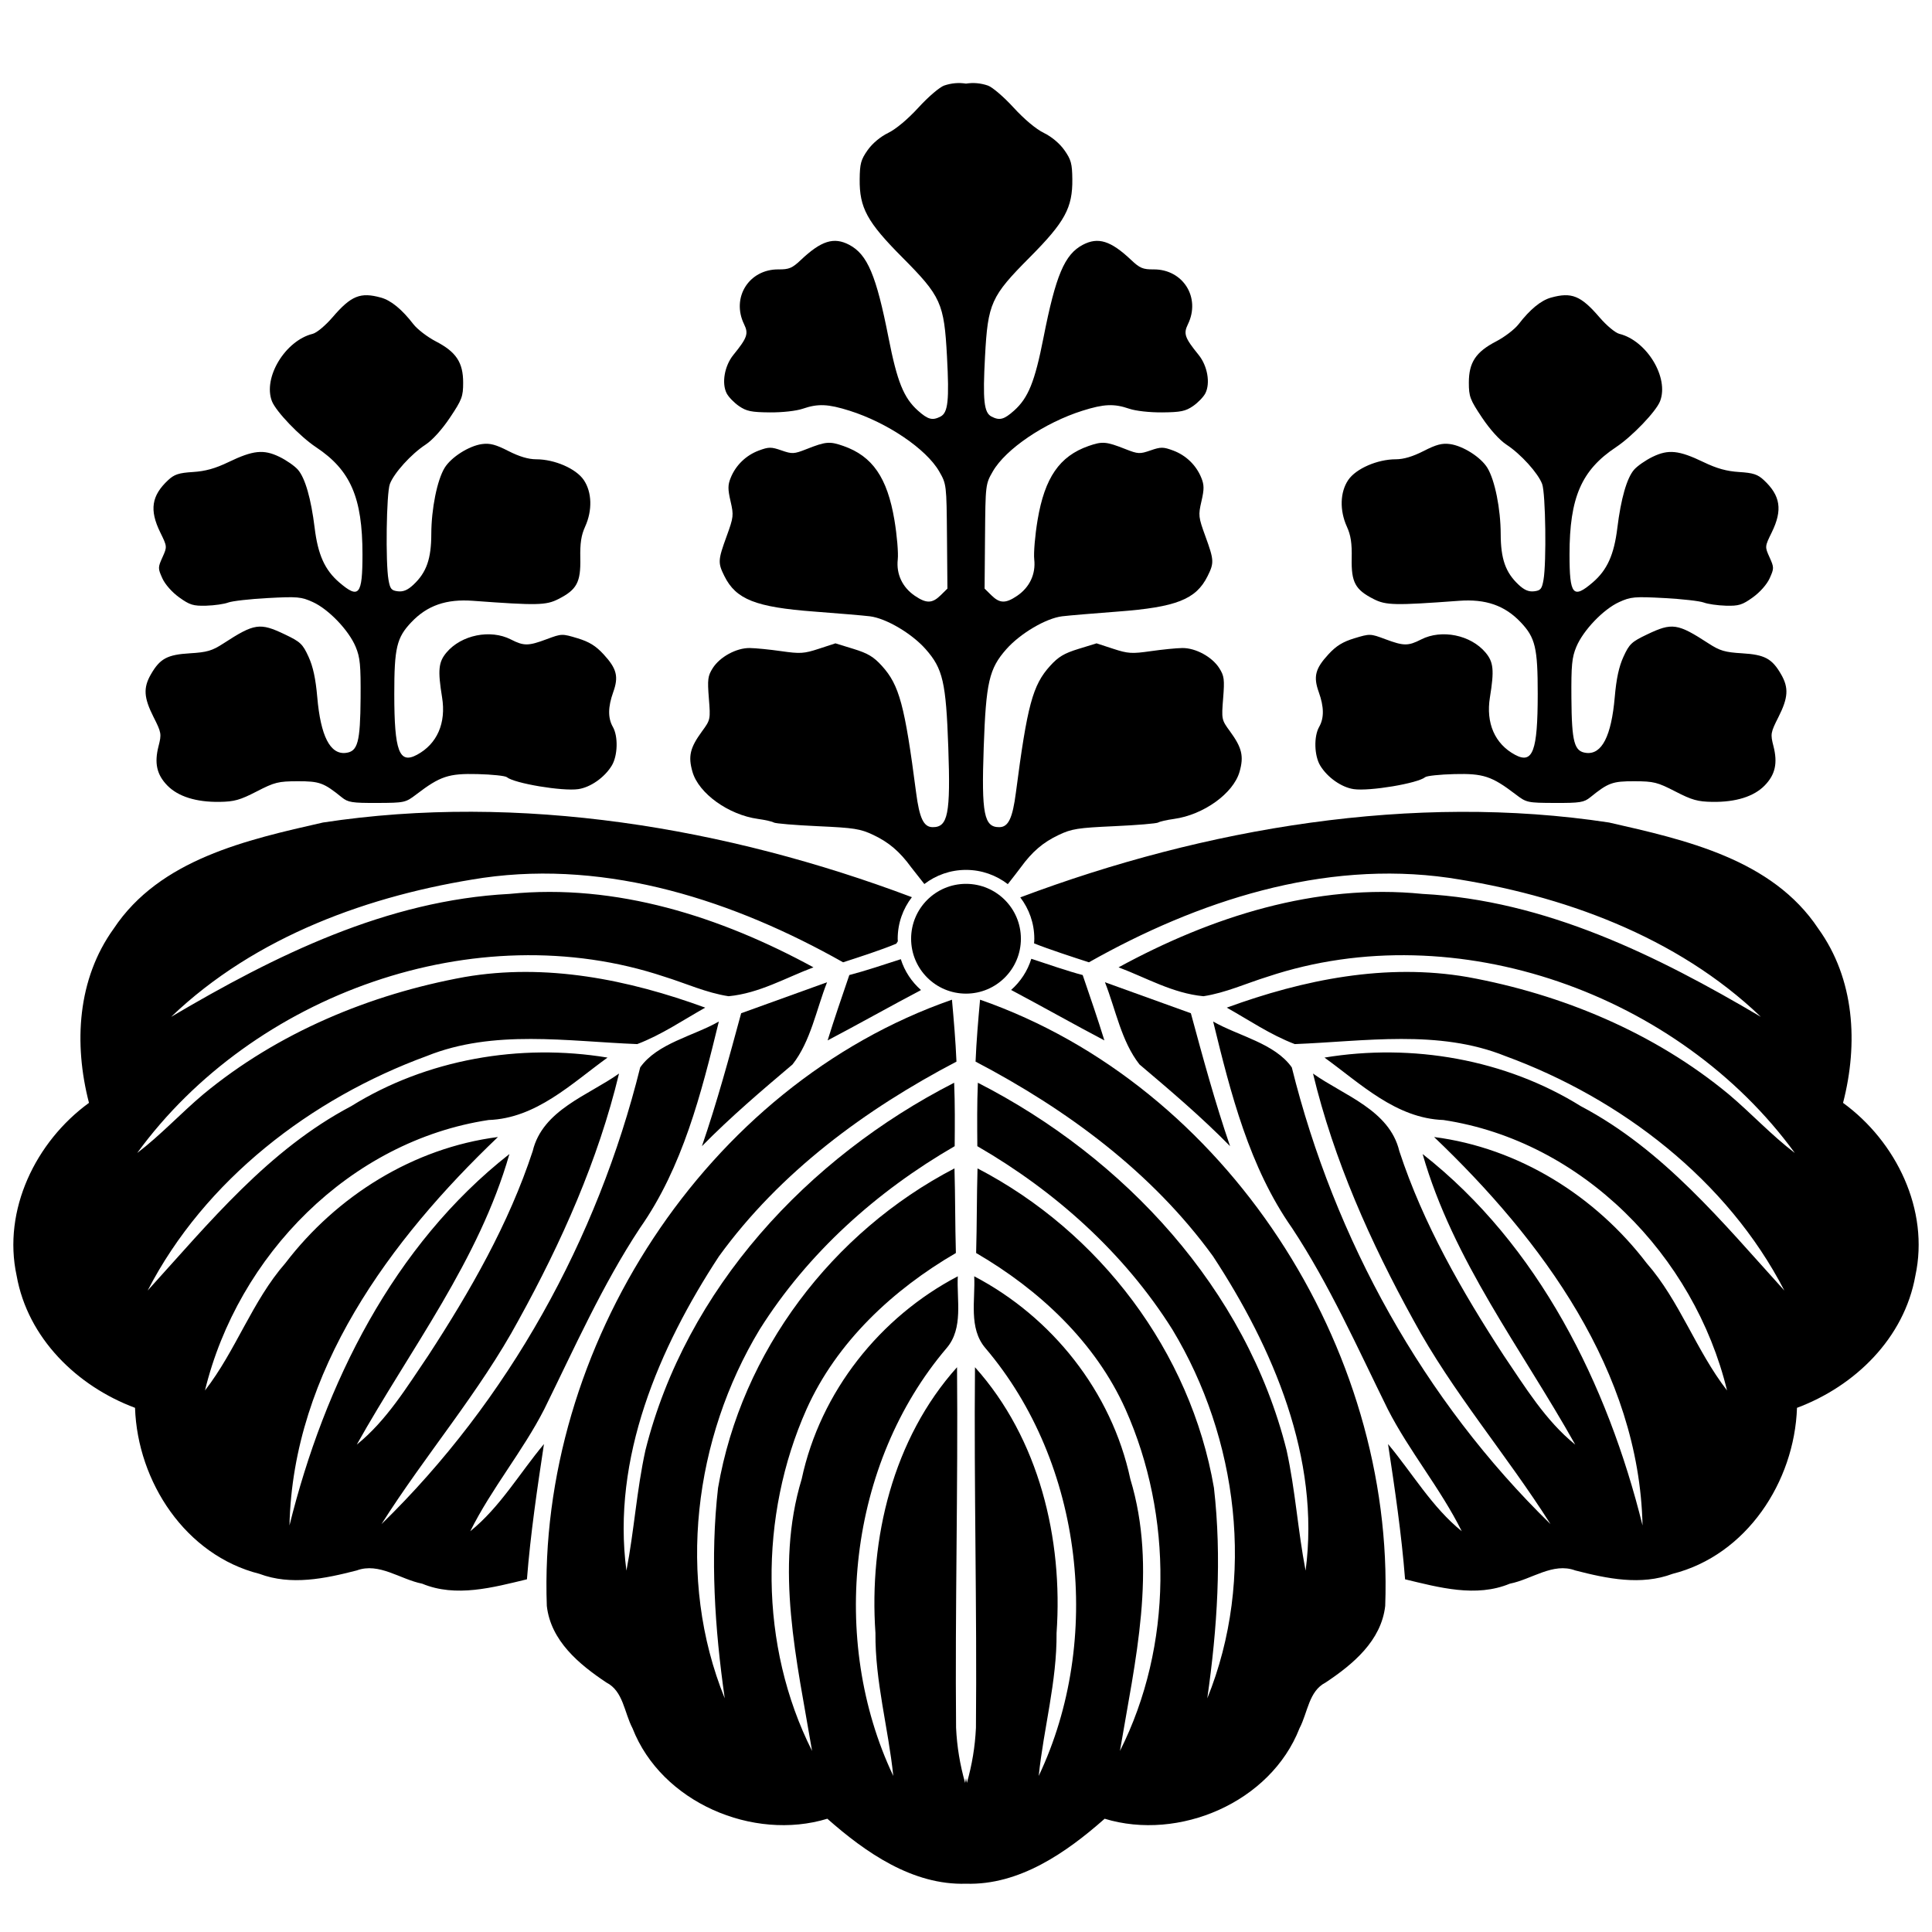
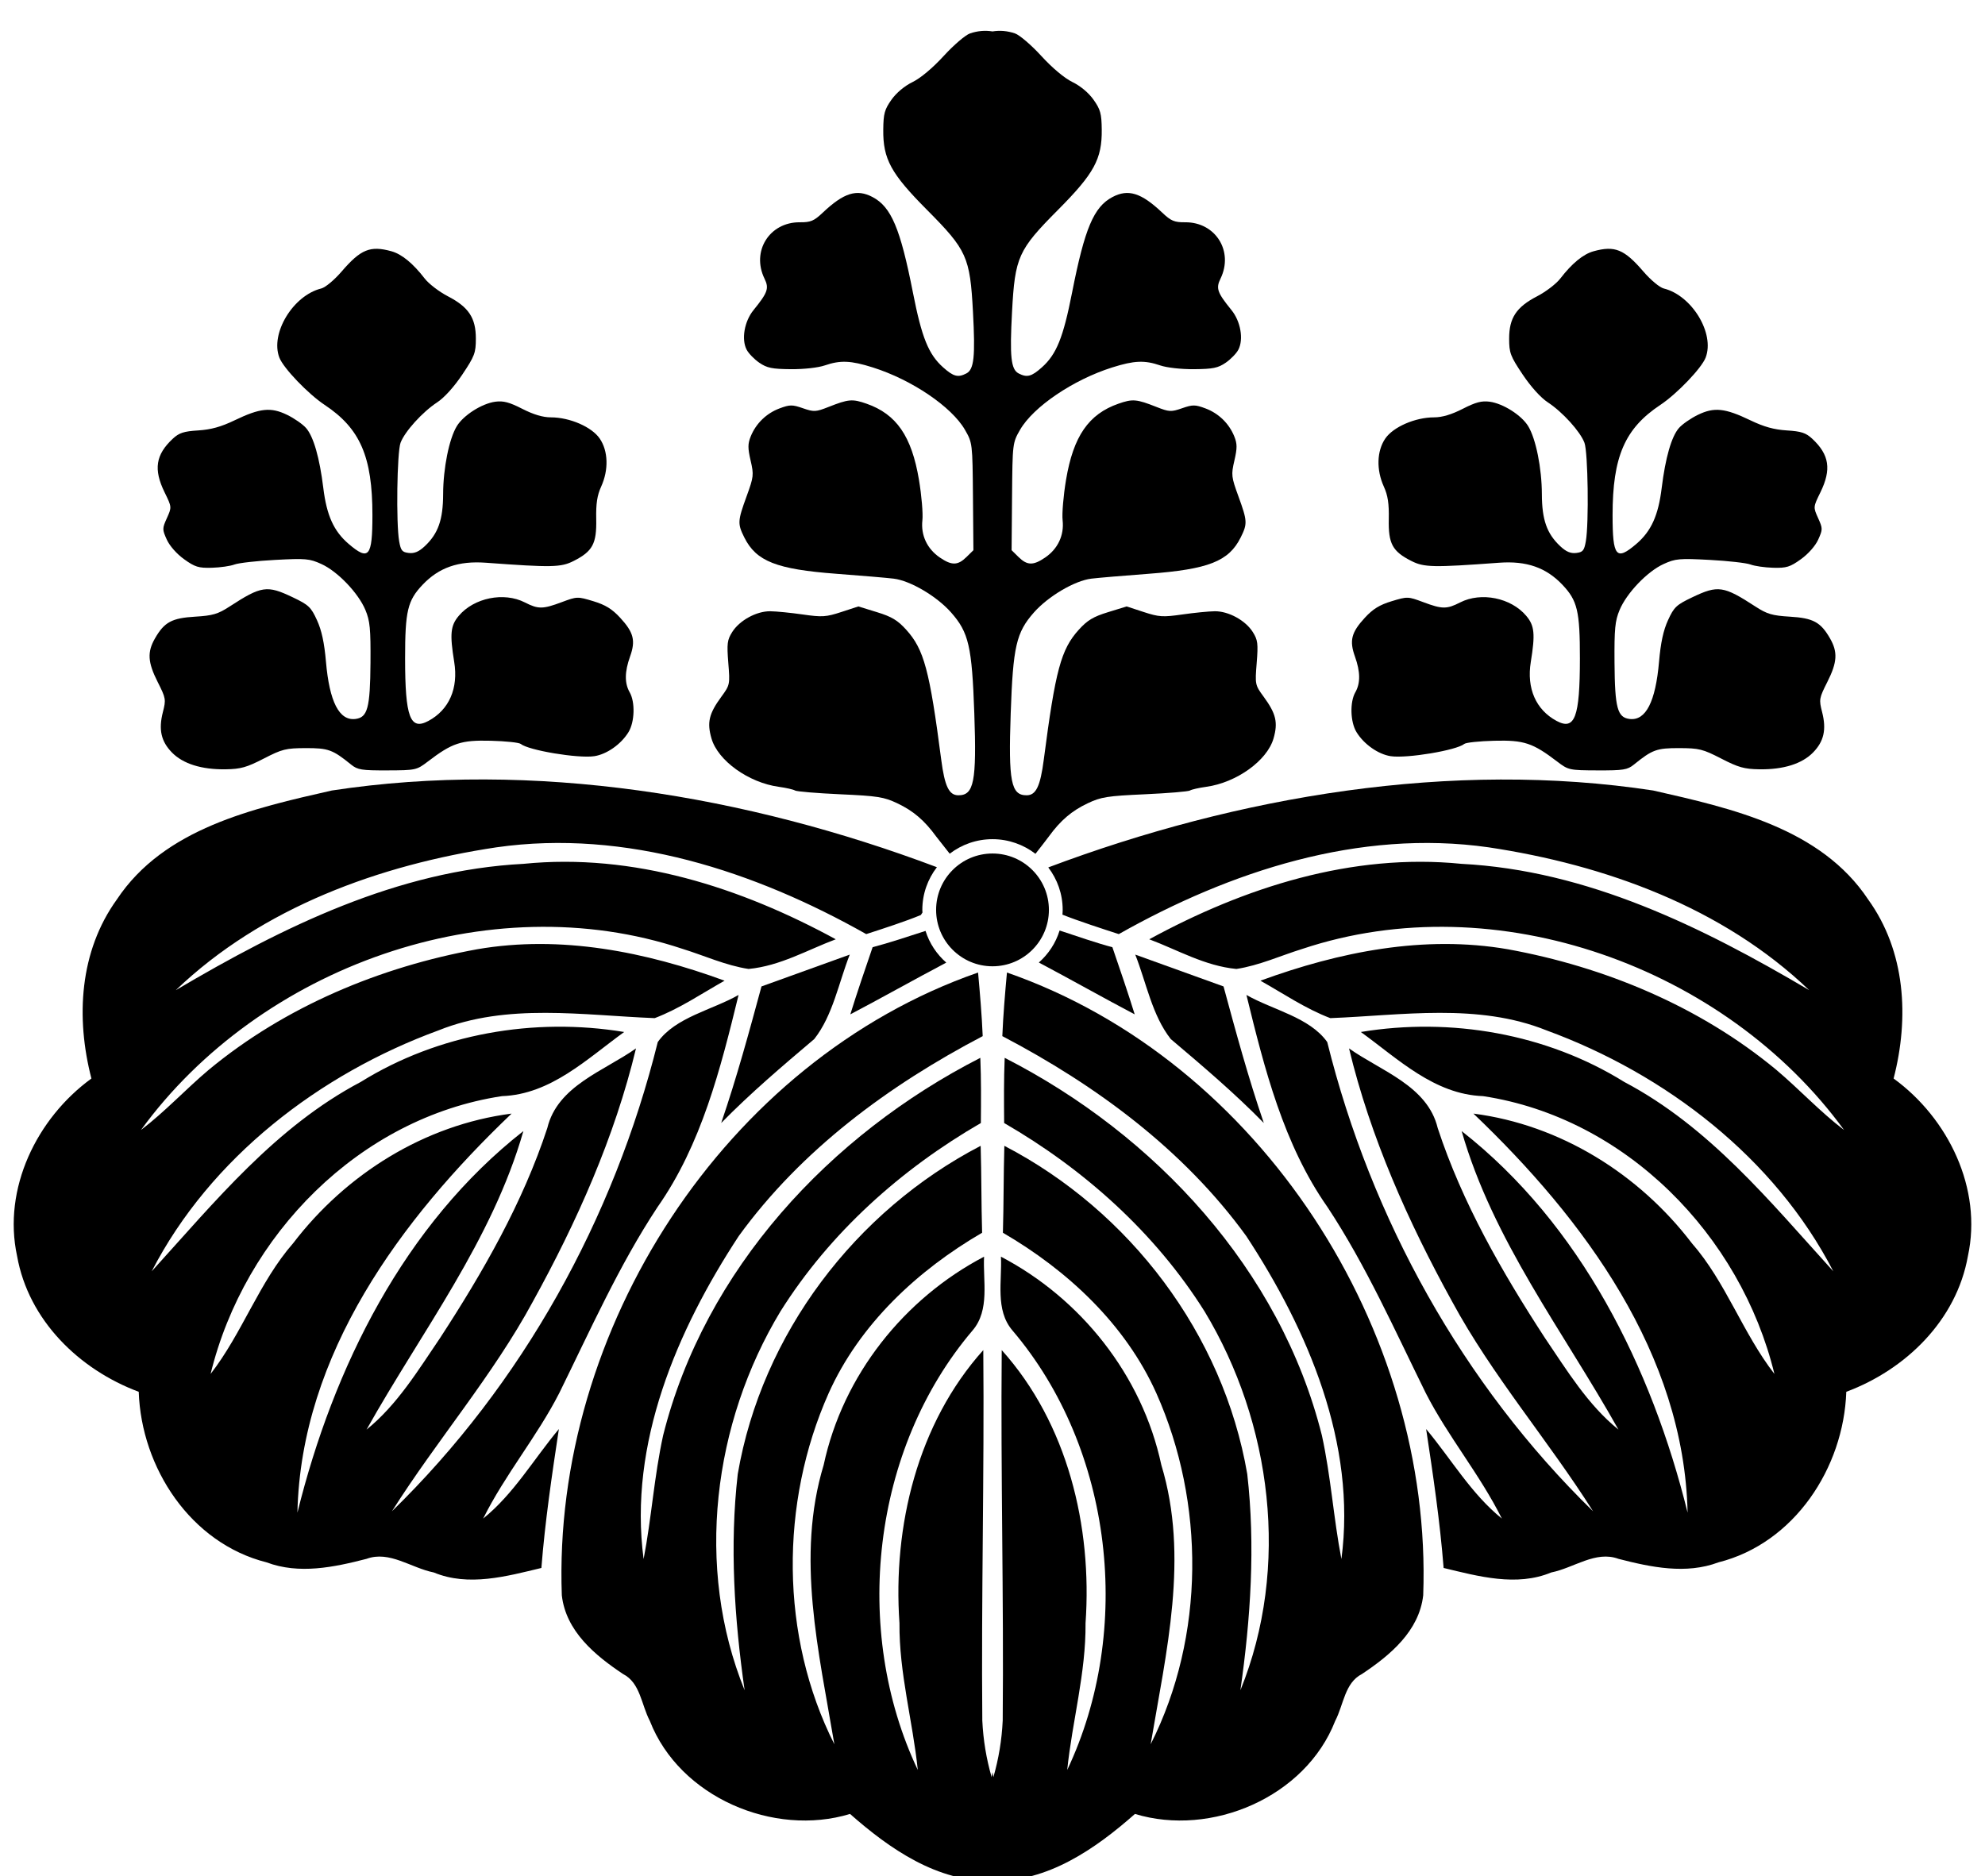
- <svg xmlns="http://www.w3.org/2000/svg" version="1.0" width="500" height="500" viewBox="0 0 345.206 326.256">
+ <svg xmlns="http://www.w3.org/2000/svg" version="1.0" viewBox="0 0 345.206 326.256">
  <g transform="matrix(0.9861902,0,0,0.9861902,2.383617,5.363132)" id="Ebene_7">
    <path d="M 73.012,128.882 C 77.338,125.58 78.869,125.072 84.107,125.203 C 86.731,125.268 89.116,125.52 89.407,125.761 C 90.764,126.887 99.508,128.349 102.363,127.928 C 104.575,127.6 107.11,125.821 108.418,123.675 C 109.509,121.885 109.61,118.383 108.619,116.65 C 107.704,115.05 107.726,113.041 108.686,110.359 C 109.698,107.538 109.331,106.099 106.937,103.501 C 105.516,101.961 104.337,101.235 102.212,100.592 C 99.43,99.749 99.335,99.752 96.662,100.751 C 93.297,102.011 92.507,102.018 90.139,100.81 C 86.433,98.918 81.162,99.989 78.478,103.178 C 77.022,104.908 76.879,106.365 77.679,111.304 C 78.436,115.961 76.786,119.737 73.136,121.704 C 69.91,123.439 69.023,121.068 69.019,110.706 C 69.016,102.319 69.451,100.486 72.11,97.686 C 74.991,94.651 78.436,93.453 83.259,93.807 C 94.922,94.665 96.503,94.632 98.75,93.491 C 102.089,91.795 102.811,90.455 102.723,86.117 C 102.666,83.373 102.885,81.931 103.594,80.377 C 104.937,77.43 104.84,74.113 103.347,71.917 C 101.95,69.858 98.06,68.167 94.721,68.167 C 93.314,68.167 91.654,67.672 89.687,66.666 C 87.407,65.499 86.346,65.219 84.925,65.409 C 82.559,65.727 79.312,67.791 78.135,69.727 C 76.783,71.951 75.739,77.14 75.726,81.703 C 75.715,86.222 74.853,88.67 72.493,90.886 C 71.456,91.859 70.66,92.199 69.678,92.086 C 68.496,91.95 68.262,91.666 67.971,90.009 C 67.416,86.862 67.592,74.323 68.215,72.655 C 68.949,70.678 72.087,67.214 74.671,65.524 C 75.919,64.708 77.662,62.782 79.111,60.614 C 81.284,57.365 81.497,56.8 81.497,54.277 C 81.497,50.625 80.232,48.714 76.549,46.807 C 75.021,46.014 73.188,44.61 72.477,43.686 C 70.417,41.012 68.432,39.382 66.619,38.878 C 62.877,37.839 61.203,38.518 57.831,42.44 C 56.539,43.944 54.958,45.261 54.23,45.44 C 49.26,46.667 45.2,53.375 46.849,57.638 C 47.567,59.497 51.913,64.033 54.831,65.97 C 61.102,70.132 63.257,75.104 63.257,85.411 C 63.257,92.763 62.623,93.532 59.065,90.488 C 56.442,88.242 55.191,85.48 54.594,80.61 C 53.939,75.284 52.873,71.571 51.564,70.06 C 50.979,69.385 49.468,68.333 48.205,67.721 C 45.335,66.332 43.443,66.53 38.957,68.688 C 36.567,69.838 34.793,70.331 32.535,70.473 C 29.982,70.632 29.167,70.899 28.052,71.938 C 25.027,74.755 24.632,77.352 26.609,81.393 C 27.883,83.993 27.884,84.001 27.018,85.923 C 26.185,87.768 26.184,87.928 26.994,89.726 C 27.493,90.831 28.748,92.254 30.046,93.186 C 31.961,94.562 32.599,94.759 34.935,94.694 C 36.41,94.653 38.208,94.396 38.93,94.121 C 39.651,93.847 42.882,93.481 46.109,93.309 C 51.492,93.021 52.165,93.082 54.266,94.039 C 57.128,95.342 60.771,99.149 62.019,102.137 C 62.827,104.075 62.959,105.447 62.916,111.455 C 62.855,119.458 62.406,121.115 60.224,121.365 C 57.398,121.69 55.678,118.323 55.065,111.272 C 54.773,107.909 54.303,105.731 53.48,103.937 C 52.424,101.627 52.017,101.243 49.194,99.897 C 44.66,97.732 43.694,97.875 38.055,101.539 C 36.019,102.862 35.102,103.132 32.007,103.318 C 27.886,103.564 26.567,104.275 24.92,107.138 C 23.52,109.57 23.63,111.354 25.396,114.854 C 26.831,117.695 26.874,117.936 26.308,120.141 C 25.518,123.22 25.983,125.304 27.896,127.268 C 29.851,129.272 33.128,130.3 37.366,130.238 C 40.029,130.199 41.072,129.906 44.086,128.352 C 47.341,126.674 47.994,126.511 51.497,126.501 C 55.477,126.49 56.234,126.766 59.501,129.41 C 60.642,130.333 61.354,130.447 65.896,130.431 C 70.891,130.414 71.052,130.377 73.012,128.882 z " id="path2319" />
    <path d="M 220.432,117.457 C 218.903,115.368 218.887,115.291 219.192,111.474 C 219.464,108.054 219.384,107.425 218.5,106.023 C 217.209,103.974 214.226,102.343 211.806,102.364 C 210.763,102.374 208.188,102.628 206.085,102.93 C 202.645,103.424 201.962,103.381 199.261,102.497 L 196.258,101.515 L 192.99,102.521 C 190.378,103.323 189.34,103.946 187.825,105.618 C 184.684,109.087 183.704,112.722 181.644,128.553 C 181.037,133.217 180.276,134.806 178.646,134.82 C 175.866,134.845 175.39,132.419 175.812,120.387 C 176.227,108.549 176.788,106.11 179.911,102.573 C 182.432,99.719 187.093,96.973 190.021,96.615 C 191.21,96.47 195.742,96.085 200.096,95.759 C 210.699,94.964 214.267,93.56 216.366,89.354 C 217.579,86.921 217.555,86.457 215.972,82.105 C 214.712,78.644 214.675,78.317 215.261,75.779 C 215.77,73.57 215.765,72.825 215.236,71.52 C 214.314,69.241 212.463,67.447 210.143,66.584 C 208.337,65.912 207.902,65.91 206.032,66.561 C 204.095,67.234 203.764,67.218 201.524,66.334 C 197.993,64.94 197.32,64.883 194.814,65.758 C 189.547,67.599 186.861,71.496 185.573,79.172 C 185.11,81.932 184.837,85.146 184.967,86.314 C 185.261,88.962 184.136,91.361 181.878,92.898 C 179.788,94.321 178.722,94.301 177.202,92.808 L 175.971,91.597 L 176.05,82.137 C 176.129,72.764 176.143,72.655 177.459,70.369 C 179.804,66.299 186.836,61.537 193.704,59.367 C 197.598,58.139 199.416,58.061 202.172,59.005 C 203.354,59.411 205.884,59.692 208.168,59.672 C 211.483,59.643 212.375,59.46 213.731,58.529 C 214.618,57.919 215.622,56.884 215.961,56.229 C 216.91,54.396 216.359,51.237 214.745,49.249 C 212.231,46.151 211.974,45.416 212.808,43.707 C 215.165,38.875 211.932,33.717 206.574,33.764 C 204.673,33.781 204.088,33.535 202.535,32.065 C 198.829,28.56 196.539,27.842 193.75,29.316 C 190.462,31.054 188.863,34.84 186.638,46.151 C 185.071,54.121 183.891,57.043 181.308,59.353 C 179.488,60.979 178.681,61.189 177.21,60.42 C 175.858,59.711 175.621,57.491 176.049,49.537 C 176.567,39.874 177.123,38.647 184.168,31.562 C 190.523,25.171 191.924,22.6 191.867,17.421 C 191.838,14.599 191.64,13.876 190.424,12.153 C 189.563,10.935 188.113,9.72 186.705,9.036 C 185.298,8.353 183.153,6.556 181.21,4.432 C 179.459,2.515 177.368,0.725 176.564,0.454 C 175.237,0.004 173.917,-0.108 172.604,0.104 C 171.29,-0.108 169.97,0.004 168.643,0.454 C 167.838,0.725 165.748,2.515 163.998,4.432 C 162.054,6.556 159.909,8.353 158.501,9.036 C 157.094,9.72 155.643,10.935 154.783,12.153 C 153.567,13.876 153.369,14.599 153.34,17.421 C 153.283,22.6 154.683,25.171 161.04,31.562 C 168.084,38.647 168.64,39.874 169.158,49.537 C 169.585,57.491 169.349,59.711 167.997,60.42 C 166.526,61.189 165.719,60.979 163.899,59.353 C 161.316,57.043 160.135,54.121 158.569,46.151 C 156.344,34.84 154.745,31.054 151.457,29.316 C 148.667,27.842 146.377,28.56 142.671,32.065 C 141.119,33.535 140.534,33.781 138.633,33.764 C 133.275,33.717 130.042,38.875 132.399,43.707 C 133.232,45.416 132.975,46.151 130.462,49.249 C 128.847,51.237 128.296,54.396 129.246,56.229 C 129.584,56.884 130.588,57.919 131.475,58.529 C 132.832,59.46 133.723,59.643 137.039,59.672 C 139.323,59.692 141.852,59.411 143.035,59.005 C 145.791,58.061 147.609,58.139 151.503,59.367 C 158.371,61.537 165.403,66.299 167.748,70.369 C 169.064,72.655 169.078,72.764 169.157,82.137 L 169.237,91.597 L 168.005,92.808 C 166.485,94.301 165.419,94.321 163.329,92.898 C 161.072,91.361 159.946,88.962 160.24,86.314 C 160.37,85.146 160.097,81.932 159.634,79.172 C 158.346,71.496 155.66,67.599 150.393,65.758 C 147.887,64.883 147.214,64.94 143.683,66.334 C 141.443,67.218 141.112,67.234 139.174,66.561 C 137.305,65.91 136.87,65.912 135.064,66.584 C 132.744,67.447 130.893,69.241 129.971,71.52 C 129.442,72.825 129.437,73.57 129.946,75.779 C 130.532,78.317 130.495,78.644 129.235,82.105 C 127.652,86.457 127.627,86.921 128.84,89.354 C 130.94,93.56 134.507,94.964 145.111,95.759 C 149.465,96.085 153.997,96.47 155.185,96.615 C 158.115,96.973 162.775,99.719 165.296,102.573 C 168.419,106.11 168.98,108.549 169.396,120.387 C 169.817,132.419 169.341,134.845 166.56,134.82 C 164.931,134.806 164.169,133.217 163.563,128.553 C 161.503,112.722 160.523,109.087 157.382,105.618 C 155.867,103.946 154.829,103.323 152.217,102.521 L 148.949,101.515 L 145.946,102.497 C 143.245,103.381 142.562,103.424 139.122,102.93 C 137.02,102.628 134.443,102.374 133.401,102.364 C 130.981,102.343 127.998,103.974 126.706,106.023 C 125.823,107.425 125.743,108.054 126.014,111.474 C 126.32,115.291 126.303,115.368 124.775,117.457 C 122.599,120.43 122.235,121.977 123.045,124.794 C 124.166,128.703 129.566,132.585 134.905,133.325 C 136.204,133.504 137.499,133.798 137.779,133.978 C 138.061,134.157 141.636,134.456 145.728,134.642 C 152.351,134.942 153.454,135.116 155.798,136.224 C 158.634,137.565 160.6,139.244 162.683,142.106 C 162.825,142.302 164.133,143.962 165.055,145.122 C 167.151,143.522 169.762,142.562 172.604,142.562 C 175.456,142.562 178.076,143.53 180.178,145.142 C 180.981,144.133 182.296,142.42 182.524,142.106 C 184.606,139.244 186.573,137.565 189.409,136.224 C 191.753,135.116 192.856,134.942 199.479,134.642 C 203.57,134.456 207.146,134.157 207.428,133.978 C 207.708,133.798 209.003,133.504 210.302,133.325 C 215.641,132.585 221.04,128.703 222.162,124.794 C 222.972,121.977 222.607,120.43 220.432,117.457 z " id="path2321" />
    <path d="M 272.194,128.882 C 267.868,125.58 266.337,125.072 261.099,125.203 C 258.476,125.268 256.091,125.52 255.8,125.761 C 254.442,126.887 245.698,128.349 242.844,127.928 C 240.632,127.6 238.097,125.821 236.788,123.675 C 235.697,121.885 235.597,118.383 236.588,116.65 C 237.502,115.05 237.48,113.041 236.521,110.359 C 235.509,107.538 235.876,106.099 238.271,103.501 C 239.69,101.961 240.869,101.235 242.994,100.592 C 245.776,99.749 245.872,99.752 248.545,100.751 C 251.909,102.011 252.699,102.018 255.068,100.81 C 258.774,98.918 264.045,99.989 266.729,103.178 C 268.185,104.908 268.328,106.365 267.527,111.304 C 266.771,115.961 268.421,119.737 272.071,121.704 C 275.296,123.439 276.183,121.068 276.188,110.706 C 276.19,102.319 275.755,100.486 273.097,97.686 C 270.216,94.651 266.771,93.453 261.948,93.807 C 250.284,94.665 248.703,94.632 246.457,93.491 C 243.118,91.795 242.396,90.455 242.484,86.117 C 242.54,83.373 242.321,81.931 241.612,80.377 C 240.271,77.43 240.366,74.113 241.859,71.917 C 243.257,69.858 247.147,68.167 250.485,68.167 C 251.893,68.167 253.553,67.672 255.52,66.666 C 257.8,65.499 258.86,65.219 260.281,65.409 C 262.647,65.727 265.895,67.791 267.071,69.727 C 268.424,71.951 269.468,77.14 269.48,81.703 C 269.491,86.222 270.354,88.67 272.714,90.886 C 273.75,91.859 274.546,92.199 275.529,92.086 C 276.71,91.95 276.944,91.666 277.235,90.009 C 277.79,86.862 277.614,74.323 276.992,72.655 C 276.257,70.678 273.119,67.214 270.535,65.524 C 269.287,64.708 267.545,62.782 266.095,60.614 C 263.922,57.365 263.709,56.8 263.709,54.277 C 263.709,50.625 264.975,48.714 268.657,46.807 C 270.186,46.014 272.019,44.61 272.729,43.686 C 274.789,41.012 276.774,39.382 278.588,38.878 C 282.329,37.839 284.004,38.518 287.375,42.44 C 288.668,43.944 290.249,45.261 290.976,45.44 C 295.946,46.667 300.007,53.375 298.357,57.638 C 297.639,59.497 293.293,64.033 290.375,65.97 C 284.104,70.132 281.949,75.104 281.949,85.411 C 281.949,92.763 282.584,93.532 286.142,90.488 C 288.764,88.242 290.015,85.48 290.612,80.61 C 291.267,75.284 292.333,71.571 293.642,70.06 C 294.227,69.385 295.738,68.333 297.001,67.721 C 299.871,66.332 301.764,66.53 306.25,68.688 C 308.64,69.838 310.413,70.331 312.672,70.473 C 315.224,70.632 316.039,70.899 317.154,71.938 C 320.179,74.755 320.574,77.352 318.597,81.393 C 317.323,83.993 317.322,84.001 318.188,85.923 C 319.021,87.768 319.021,87.928 318.212,89.726 C 317.713,90.831 316.458,92.254 315.16,93.186 C 313.245,94.562 312.606,94.759 310.271,94.694 C 308.796,94.653 306.998,94.396 306.276,94.121 C 305.555,93.847 302.324,93.481 299.097,93.309 C 293.714,93.021 293.041,93.082 290.94,94.039 C 288.079,95.342 284.436,99.149 283.188,102.137 C 282.379,104.075 282.247,105.447 282.291,111.455 C 282.351,119.458 282.801,121.115 284.982,121.365 C 287.808,121.69 289.528,118.323 290.142,111.272 C 290.433,107.909 290.903,105.731 291.726,103.937 C 292.782,101.627 293.189,101.243 296.012,99.897 C 300.547,97.732 301.513,97.875 307.15,101.539 C 309.188,102.862 310.104,103.132 313.199,103.318 C 317.32,103.564 318.639,104.275 320.286,107.138 C 321.687,109.57 321.576,111.354 319.81,114.854 C 318.376,117.695 318.333,117.936 318.898,120.141 C 319.688,123.22 319.224,125.304 317.31,127.268 C 315.355,129.272 312.078,130.3 307.84,130.238 C 305.178,130.199 304.134,129.906 301.12,128.352 C 297.865,126.674 297.212,126.511 293.71,126.501 C 289.729,126.49 288.972,126.766 285.705,129.41 C 284.564,130.333 283.852,130.447 279.311,130.431 C 274.316,130.414 274.154,130.377 272.194,128.882 z " id="path2323" />
    <circle cx="172.604" cy="155.035" r="9.945" id="circle35" />
    <path d="M 175.152,166.079 C 174.815,169.772 174.486,173.619 174.335,177.297 C 190.886,185.967 206.311,197.333 217.36,212.567 C 228.232,229.144 236.831,249.189 234.13,269.519 C 232.727,262.25 232.283,254.976 230.687,247.708 C 223.351,218.457 201.307,194.695 174.752,181.125 C 174.591,184.958 174.625,188.789 174.657,192.621 C 188.714,200.743 201.263,211.94 210.002,225.849 C 221.855,245.485 225.138,270.936 216.318,292.664 C 218.127,280.002 218.975,267.157 217.526,254.525 C 213.293,229.843 196.822,208.146 174.692,196.643 C 174.543,201.82 174.585,206.8 174.438,211.974 C 185.798,218.583 196.032,228.076 201.504,240.291 C 210.098,259.569 210.106,283.136 200.495,302.187 C 203.23,285.876 207.303,269.171 202.376,252.929 C 198.983,237.058 188.14,223.547 174.09,216.193 C 174.318,220.404 173.022,225.59 176.118,229.202 C 193.921,250.127 197.451,282.093 185.78,306.715 C 186.667,298.087 189.086,289.64 189.011,280.824 C 190.207,263.764 185.838,245.601 174.23,232.668 C 174.034,254.512 174.603,276.35 174.404,298.001 C 174.241,301.452 173.694,304.712 172.765,307.979 C 172.7,307.697 172.663,307.413 172.604,307.129 C 172.545,307.413 172.51,307.697 172.445,307.979 C 171.513,304.712 170.97,301.452 170.805,298.001 C 170.606,276.35 171.174,254.512 170.979,232.668 C 159.373,245.601 155.002,263.764 156.197,280.824 C 156.123,289.64 158.54,298.087 159.427,306.715 C 147.76,282.093 151.289,250.127 169.091,229.202 C 172.186,225.59 170.891,220.404 171.118,216.193 C 157.07,223.547 146.225,237.058 142.831,252.929 C 137.907,269.171 141.979,285.876 144.715,302.187 C 135.101,283.136 135.111,259.569 143.703,240.291 C 149.175,228.076 159.412,218.583 170.771,211.974 C 170.621,206.8 170.666,201.82 170.516,196.643 C 148.389,208.146 131.916,229.843 127.681,254.525 C 126.233,267.157 127.082,280.002 128.892,292.664 C 120.069,270.936 123.354,245.485 135.205,225.849 C 143.948,211.94 156.497,200.743 170.551,192.621 C 170.585,188.789 170.615,184.958 170.456,181.125 C 143.902,194.695 121.858,218.457 114.522,247.708 C 112.928,254.976 112.484,262.25 111.079,269.519 C 108.377,249.189 116.975,229.144 127.849,212.567 C 138.899,197.333 154.323,185.967 170.876,177.297 C 170.721,173.619 170.392,169.772 170.059,166.079 C 125.353,181.645 94.945,229.193 96.655,275.913 C 97.368,282.238 102.501,286.5 107.455,289.797 C 110.51,291.358 110.664,295.191 112.181,298.078 C 117.428,311.535 134.034,318.573 147.481,314.473 C 154.418,320.598 162.945,326.546 172.604,326.246 C 182.263,326.546 190.792,320.598 197.726,314.473 C 211.173,318.573 227.781,311.535 233.031,298.078 C 234.541,295.191 234.7,291.358 237.752,289.797 C 242.706,286.5 247.842,282.238 248.555,275.913 C 250.263,229.193 219.855,181.645 175.152,166.079 z " id="path16" />
    <path d="M 213.345,168.533 C 208.157,166.663 202.969,164.792 197.778,162.919 C 199.737,167.886 200.744,173.625 204.036,177.811 C 209.635,182.552 215.229,187.295 220.447,192.617 C 217.696,184.591 215.521,176.564 213.345,168.533 z " id="path18" />
    <path d="M 331.507,184.772 C 334.288,174.019 333.614,162.338 327.021,153.199 C 318.678,140.624 302.937,137.118 289.113,133.978 C 253.637,128.565 215.906,134.949 182.438,147.543 C 184.025,149.625 184.979,152.215 184.979,155.035 C 184.979,155.319 184.955,155.596 184.937,155.875 C 187.702,156.981 192.167,158.428 194.875,159.304 C 214.515,148.216 237.251,140.743 260.078,143.997 C 280.604,147.08 301.361,154.567 316.62,169.19 C 297.75,158.045 277.547,148.064 255.312,146.912 C 235.944,144.968 217.03,151.069 200.246,160.217 C 205.243,162.089 210.058,164.924 215.618,165.45 C 219.637,164.842 223.454,163.083 227.276,161.903 C 261.474,150.5 301.833,165.102 322.771,193.853 C 318.527,190.629 314.853,186.639 310.803,183.226 C 297.294,172.038 280.565,165.088 263.487,161.977 C 248.714,159.42 233.793,162.421 219.851,167.519 C 223.896,169.787 227.75,172.438 232.171,174.123 C 244.812,173.631 258.203,171.411 270.314,176.289 C 291.266,183.965 310.549,198.748 320.873,218.776 C 309.656,206.418 299.008,193.289 283.996,185.37 C 270.32,176.865 253.434,173.941 237.555,176.568 C 244.109,181.301 250.485,187.573 259.111,187.879 C 284.24,191.689 304.534,212.4 310.489,236.876 C 304.873,229.641 301.923,220.663 295.924,213.815 C 286.626,201.635 272.756,192.934 257.412,190.959 C 276.923,209.572 294.559,233.371 295.179,261.337 C 288.831,235.716 276.354,210.533 255.332,194.042 C 260.858,213.349 273.258,229.334 282.984,246.69 C 277.581,242.327 273.892,236.229 270.012,230.515 C 262.439,218.888 255.438,206.688 251.111,193.505 C 249.322,186.047 241.062,183.434 235.474,179.46 C 239.245,195.137 245.887,210.026 253.67,224.139 C 260.677,237.105 270.547,248.517 278.509,261.098 C 255.519,238.684 239.368,209.505 231.632,178.343 C 228.527,173.961 222.002,172.677 217.382,170.034 C 220.558,183.037 223.929,196.418 231.687,207.463 C 238.479,217.753 243.559,229.206 249.019,240.272 C 252.914,247.905 258.527,254.561 262.425,262.383 C 257.023,258.02 253.524,251.92 249.071,246.592 C 250.289,254.632 251.509,262.857 252.155,271.093 C 258.299,272.571 265.02,274.429 271.129,271.888 C 275.146,271.087 278.95,267.991 282.986,269.485 C 288.747,270.971 294.889,272.258 300.618,270.103 C 314.002,266.734 322.701,253.44 323.163,240.024 C 333.668,236.102 342.598,227.406 344.61,216.083 C 347.188,204.183 341.146,191.782 331.507,184.772 z " id="path24" />
    <path d="M 180.773,164.315 C 186.043,167.102 192.526,170.753 197.678,173.456 C 196.493,169.635 195.12,165.625 193.744,161.613 C 191.133,160.94 187.281,159.606 184.435,158.667 C 183.757,160.88 182.468,162.822 180.773,164.315 z " id="path26" />
    <path d="M 162.799,147.505 C 129.297,134.875 91.622,128.557 56.097,133.978 C 42.271,137.118 26.533,140.624 18.188,153.199 C 11.596,162.338 10.919,174.019 13.704,184.772 C 4.064,191.782 -1.98,204.183 0.596,216.083 C 2.609,227.406 11.541,236.102 22.047,240.024 C 22.505,253.44 31.207,266.734 44.589,270.103 C 50.32,272.258 56.461,270.971 62.222,269.485 C 66.259,267.991 70.062,271.087 74.078,271.888 C 80.188,274.429 86.912,272.571 93.053,271.093 C 93.699,262.857 94.922,254.632 96.137,246.592 C 91.687,251.92 88.188,258.02 82.785,262.383 C 86.683,254.561 92.295,247.905 96.192,240.272 C 101.649,229.206 106.727,217.753 113.521,207.463 C 121.28,196.418 124.649,183.037 127.824,170.034 C 123.204,172.677 116.681,173.961 113.575,178.343 C 105.84,209.505 89.692,238.684 66.697,261.098 C 74.662,248.517 84.53,237.105 91.536,224.139 C 99.321,210.026 105.965,195.137 109.738,179.46 C 104.146,183.434 95.888,186.047 94.099,193.505 C 89.772,206.688 82.771,218.888 75.199,230.515 C 71.317,236.229 67.629,242.327 62.222,246.69 C 71.95,229.334 84.351,213.349 89.878,194.042 C 68.854,210.533 56.376,235.716 50.031,261.337 C 50.649,233.371 68.287,209.572 87.799,190.959 C 72.454,192.934 58.583,201.635 49.283,213.815 C 43.288,220.663 40.338,229.641 34.721,236.876 C 40.676,212.4 60.971,191.689 86.1,187.879 C 94.721,187.573 101.101,181.301 107.654,176.568 C 91.776,173.941 74.891,176.865 61.21,185.37 C 46.203,193.289 35.554,206.418 24.334,218.776 C 34.661,198.748 53.943,183.965 74.896,176.289 C 87.007,171.411 100.398,173.631 113.037,174.123 C 117.459,172.438 121.315,169.787 125.357,167.519 C 111.418,162.421 96.495,159.42 81.724,161.977 C 64.644,165.088 47.913,172.038 34.406,183.226 C 30.354,186.639 26.682,190.629 22.44,193.853 C 43.378,165.102 83.736,150.5 117.932,161.903 C 121.754,163.083 125.571,164.842 129.589,165.45 C 135.151,164.924 139.965,162.089 144.965,160.217 C 128.178,151.069 109.264,144.968 89.896,146.912 C 67.659,148.064 47.459,158.045 28.586,169.19 C 43.846,154.567 64.604,147.08 85.133,143.997 C 107.959,140.743 130.695,148.216 150.336,159.304 C 153.218,158.371 157.277,157.059 159.968,155.934 C 160.074,155.789 160.156,155.645 160.252,155.5 C 160.246,155.345 160.228,155.192 160.228,155.035 C 160.228,152.199 161.193,149.592 162.799,147.505 z " id="path28" />
    <path d="M 160.793,158.74 C 157.943,159.667 154.089,160.936 151.462,161.613 C 150.087,165.625 148.717,169.635 147.53,173.456 C 152.782,170.701 159.145,167.127 164.451,164.331 C 162.767,162.852 161.48,160.931 160.793,158.74 z " id="path30" />
    <path d="M 124.76,192.617 C 129.982,187.295 135.574,182.552 141.171,177.811 C 144.466,173.625 145.473,167.886 147.431,162.919 C 142.242,164.792 137.05,166.663 131.866,168.533 C 129.688,176.564 127.51,184.591 124.76,192.617 z " id="path32" />
  </g>
</svg>
